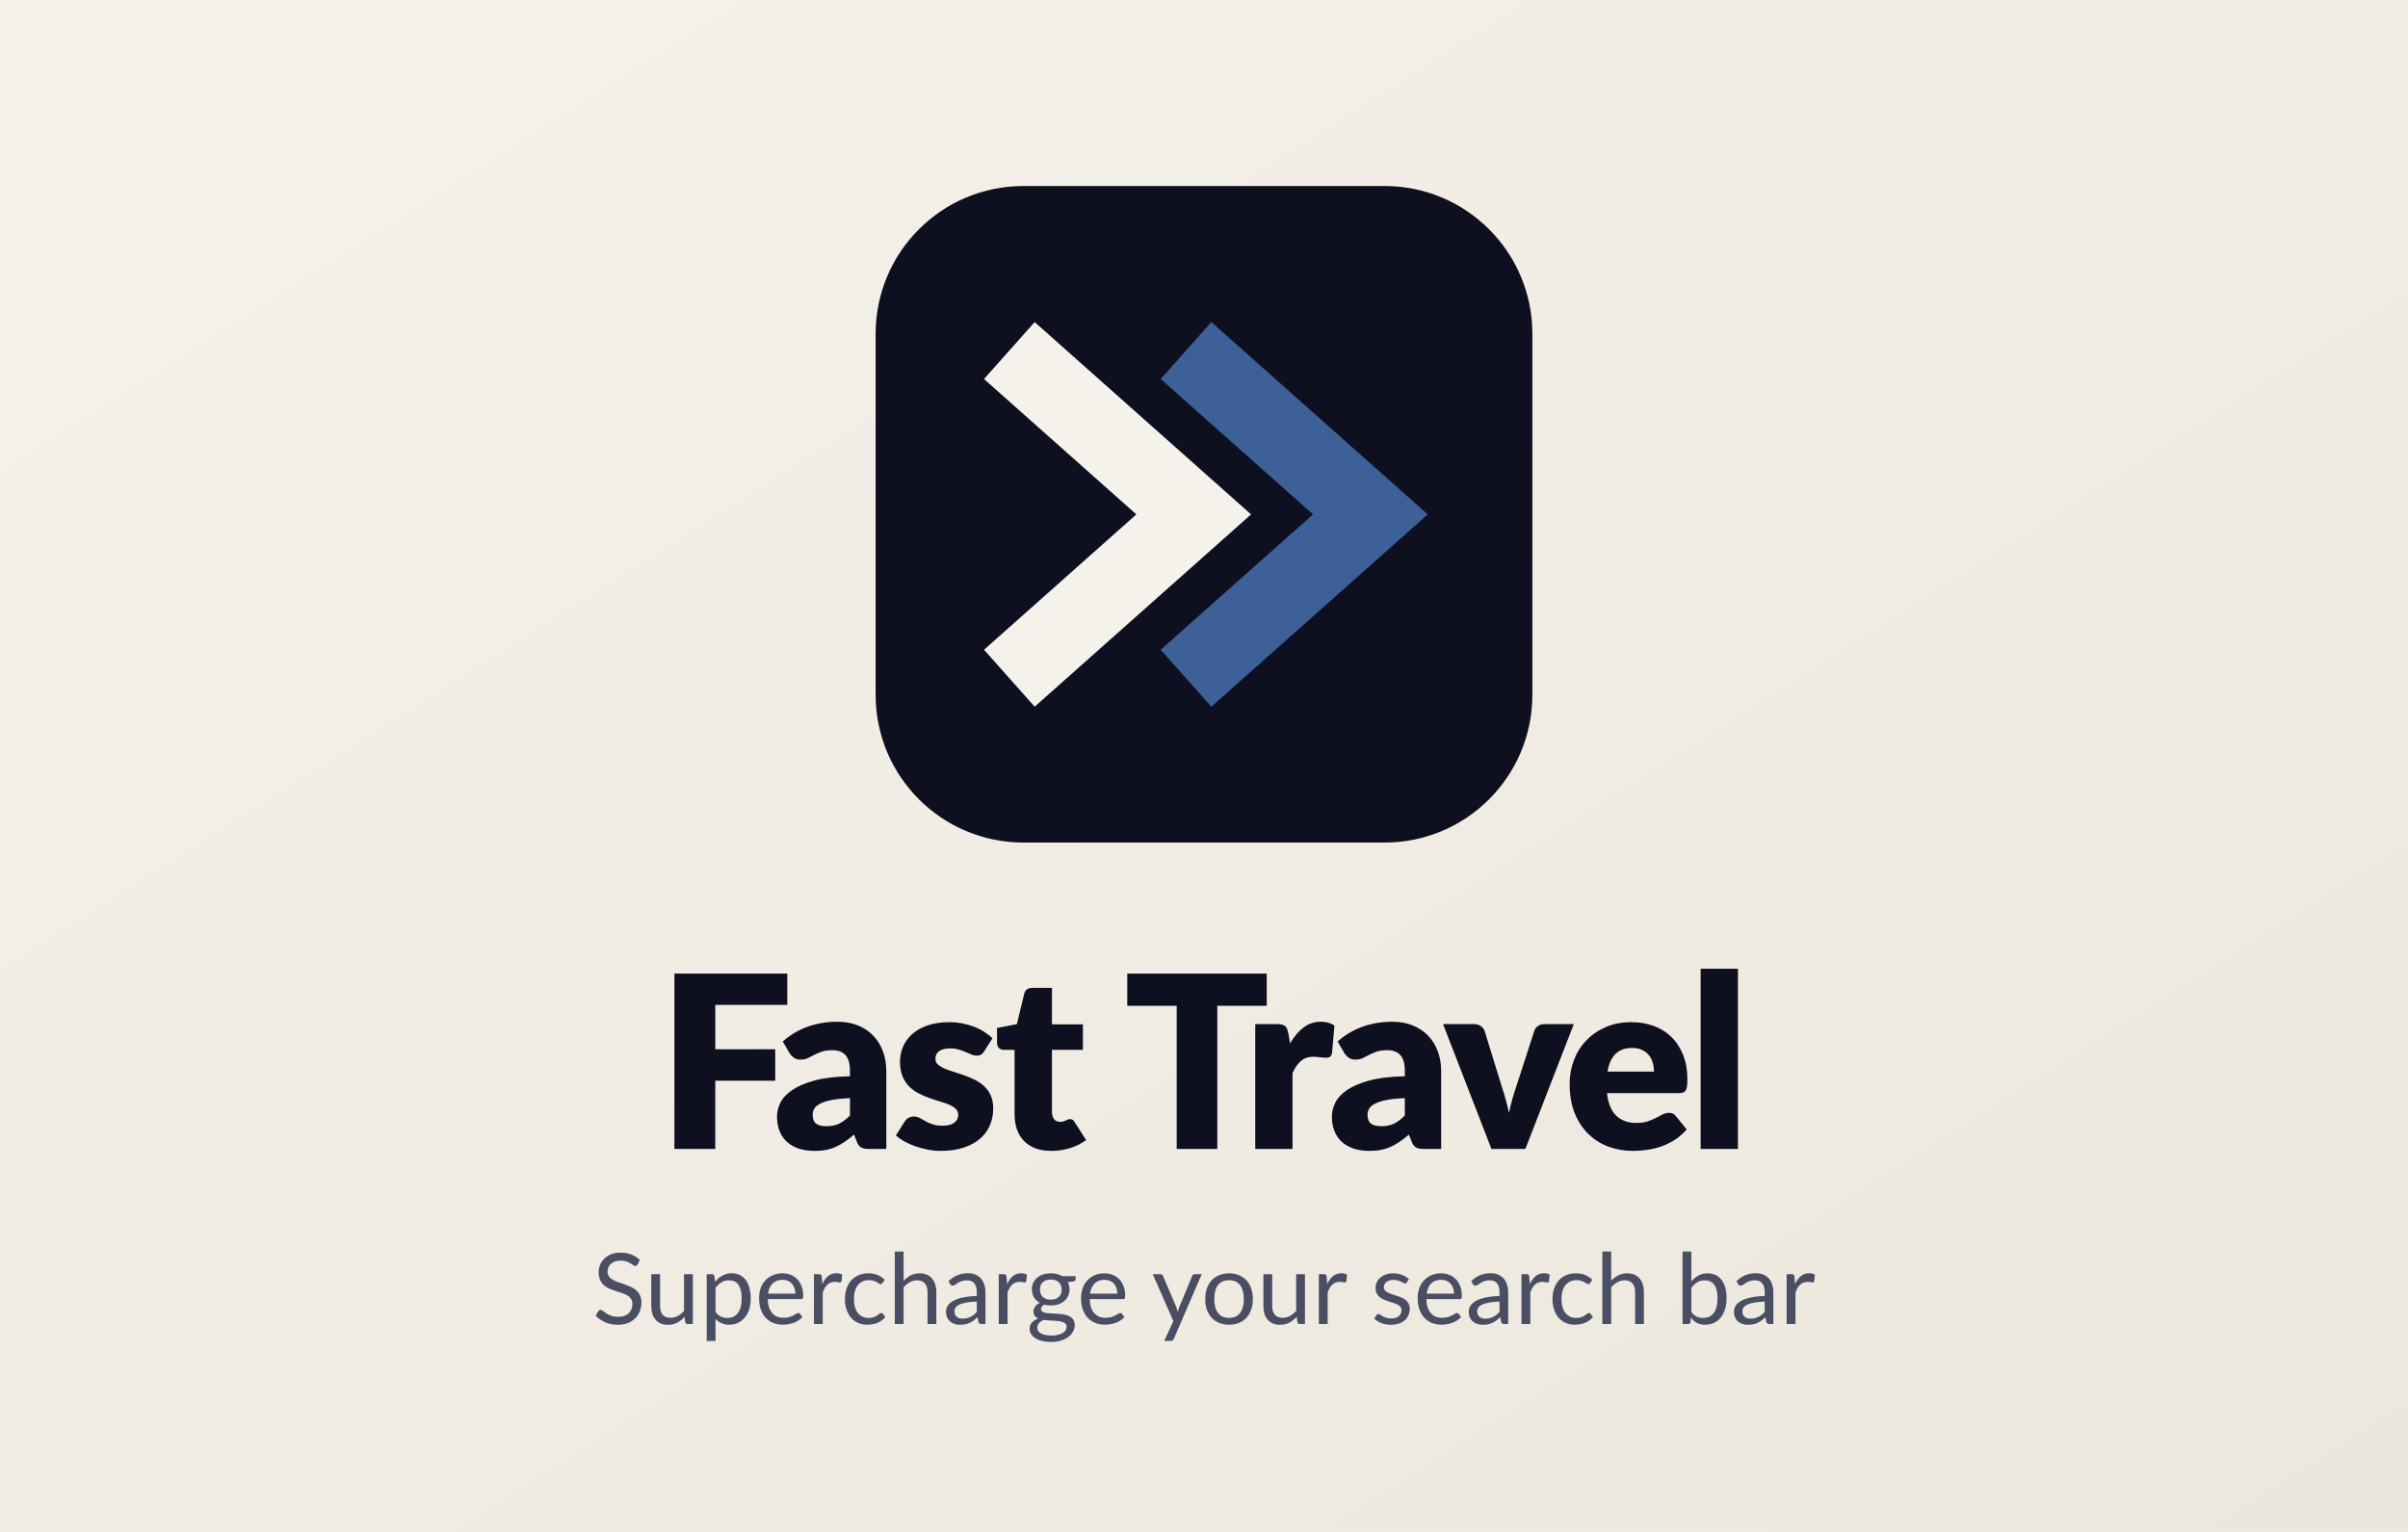
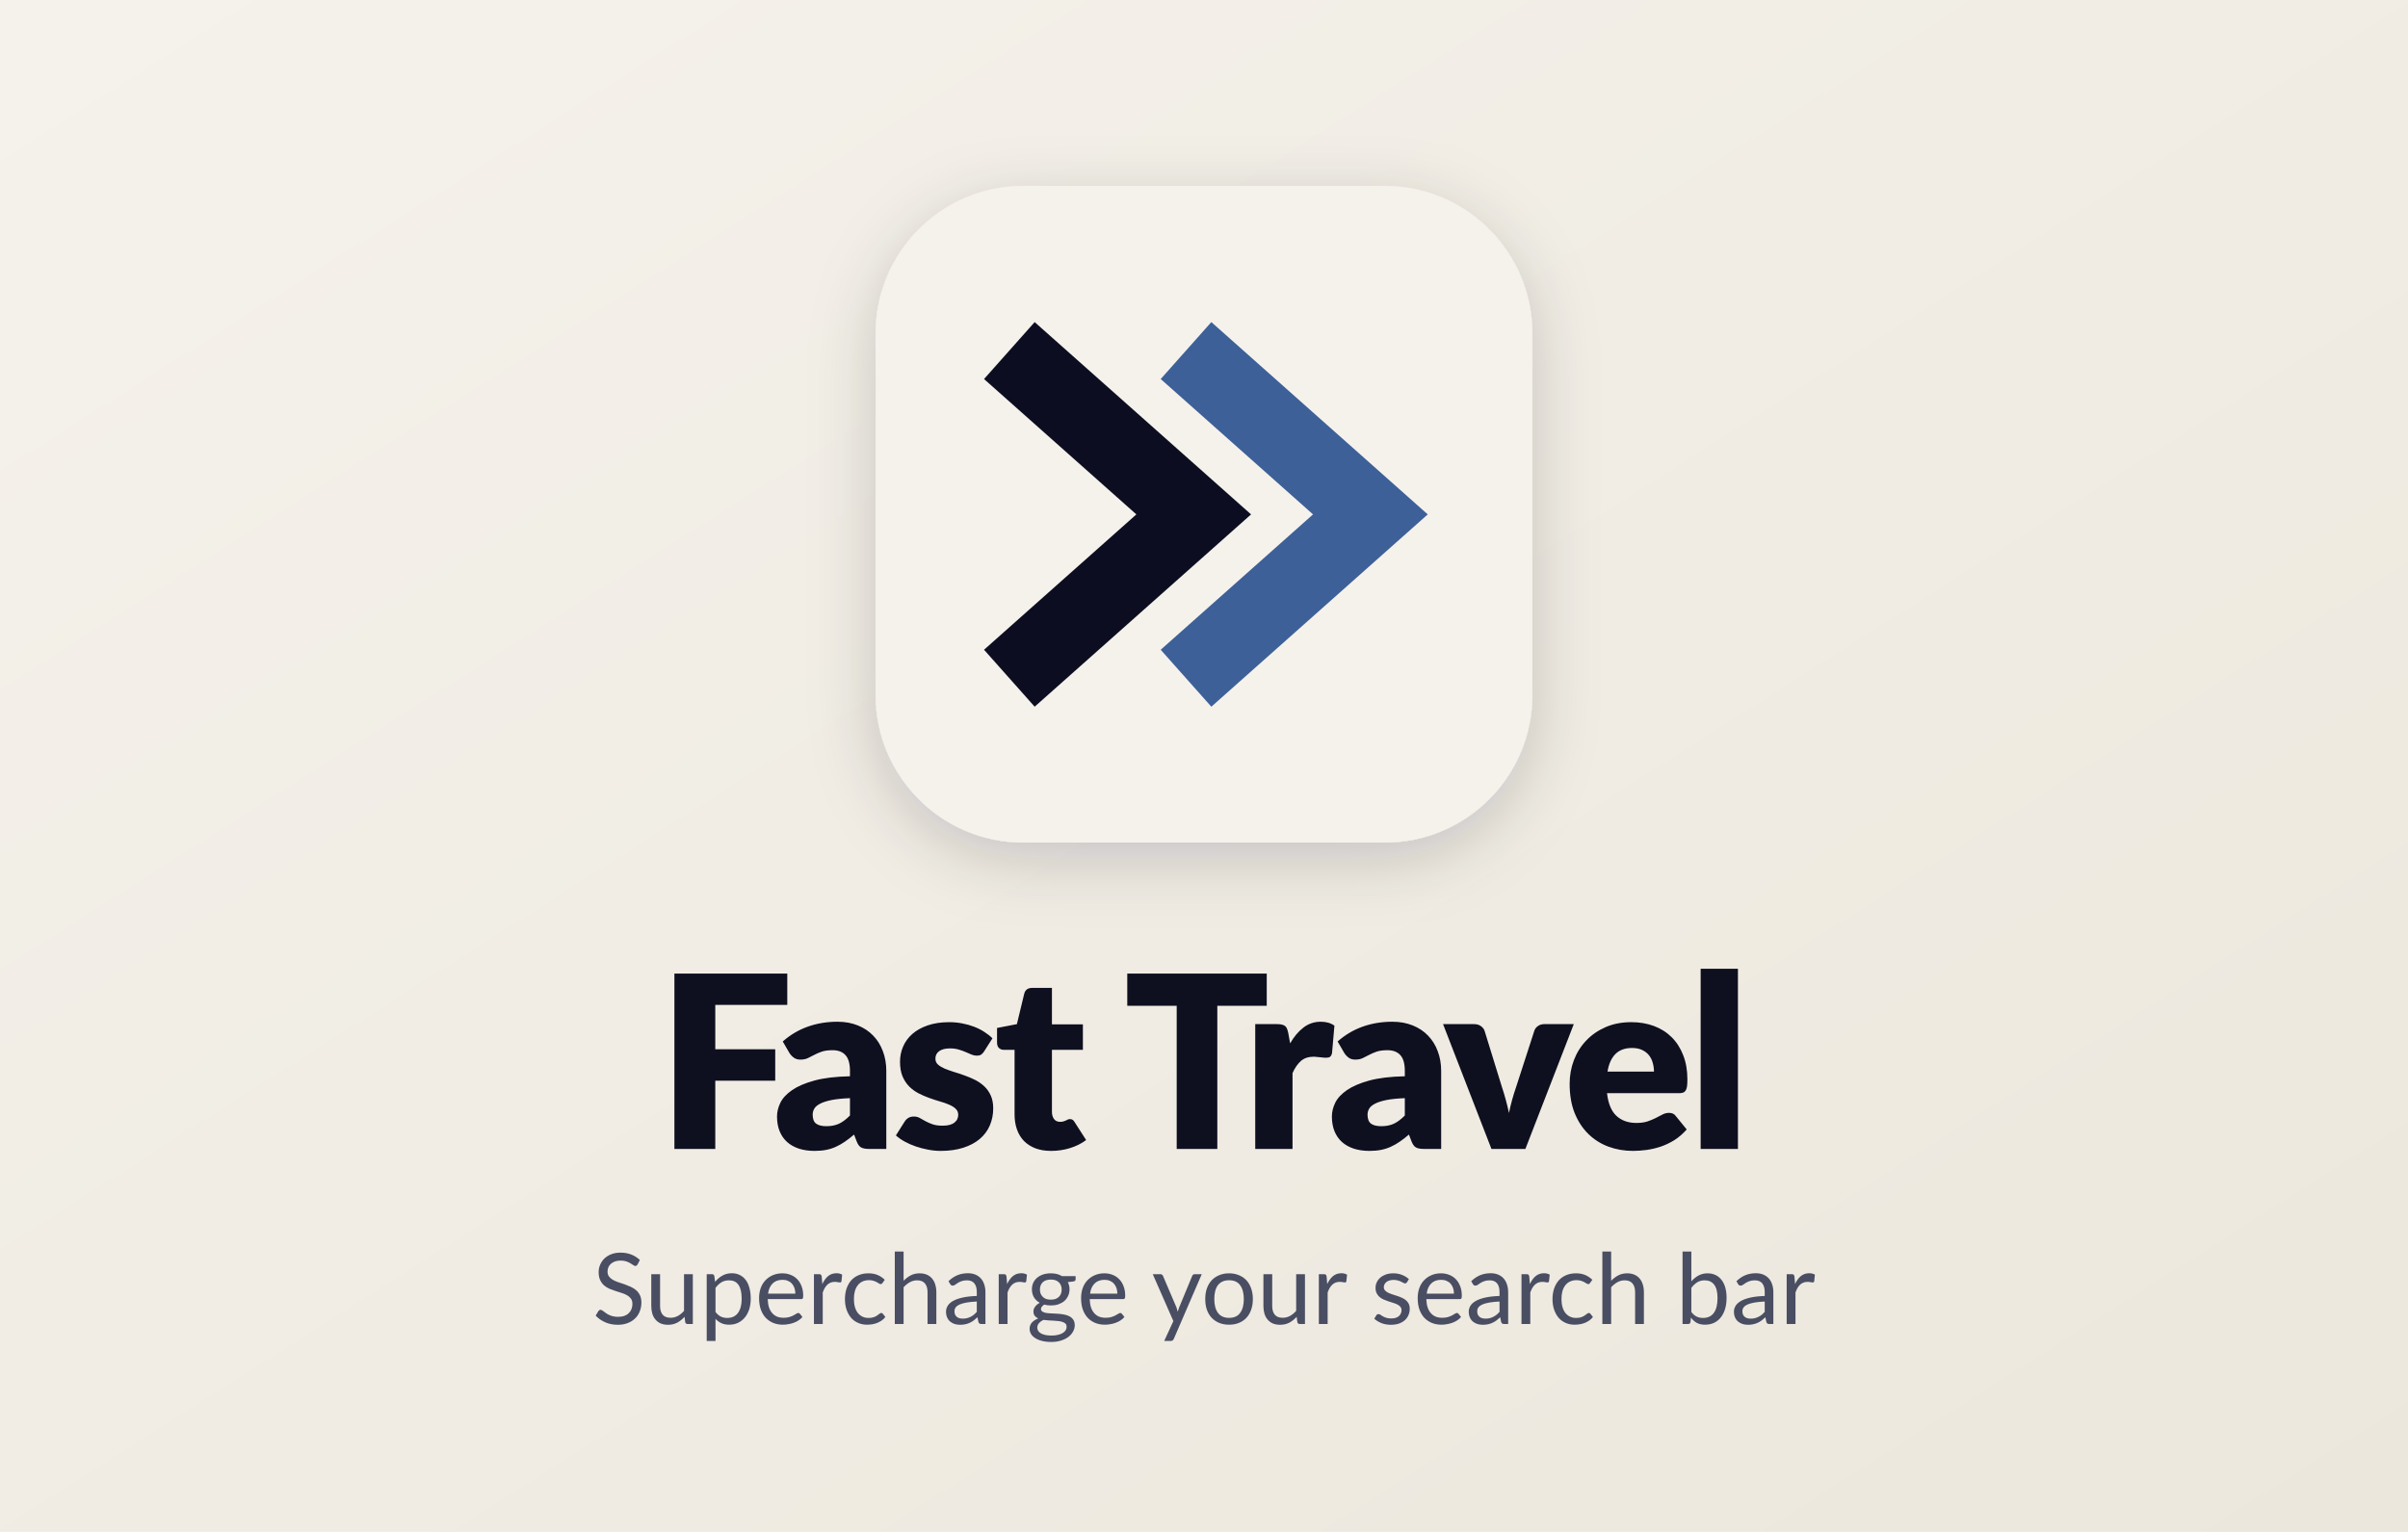
<svg xmlns="http://www.w3.org/2000/svg" viewBox="0 0 440 280" width="440" height="280">
  <defs>
    <linearGradient id="bg" x1="0" y1="0" x2="1" y2="1">
      <stop offset="0" stop-color="#F5F2EC" />
      <stop offset="1" stop-color="#ECE7DC" />
    </linearGradient>
+     <filter id="tileShadow" x="-30%" y="-30%" width="160%" height="160%">
+       <feDropShadow dx="0" dy="3" stdDeviation="6" flood-color="#0E1020" flood-opacity="0.18" />
+     </filter>
  </defs>
  <rect width="440" height="280" fill="url(#bg)" />
-   <g transform="translate(160,34)">
-     <rect width="120" height="120" rx="27" ry="27" fill="#0E1020" />
+   <g transform="translate(160,34)" filter="url(#tileShadow)">
+     <rect width="120" height="120" rx="27" ry="27" fill="#F5F2EC" />
    <g transform="translate(-3.28,-3.28) scale(0.633)">
      <g fill="none" stroke-width="22" stroke-linecap="square" stroke-linejoin="miter">
-         <polyline stroke="#F5F2EC" points="52,60 97,100 52,140" />
+         <polyline stroke="#0E1020" points="52,60 97,100 52,140" />
        <polyline stroke="#3E6098" points="103,60 148,100 103,140" />
      </g>
    </g>
  </g>
  <text x="220" y="210" text-anchor="middle" font-family="Lato, 'DejaVu Sans', sans-serif" font-weight="900" font-size="44" fill="#0E1020" letter-spacing="-1">Fast Travel</text>
  <text x="220" y="242" text-anchor="middle" font-family="Lato, 'DejaVu Sans', sans-serif" font-weight="400" font-size="18" fill="#4A4E63">Supercharge your search bar</text>
</svg>
